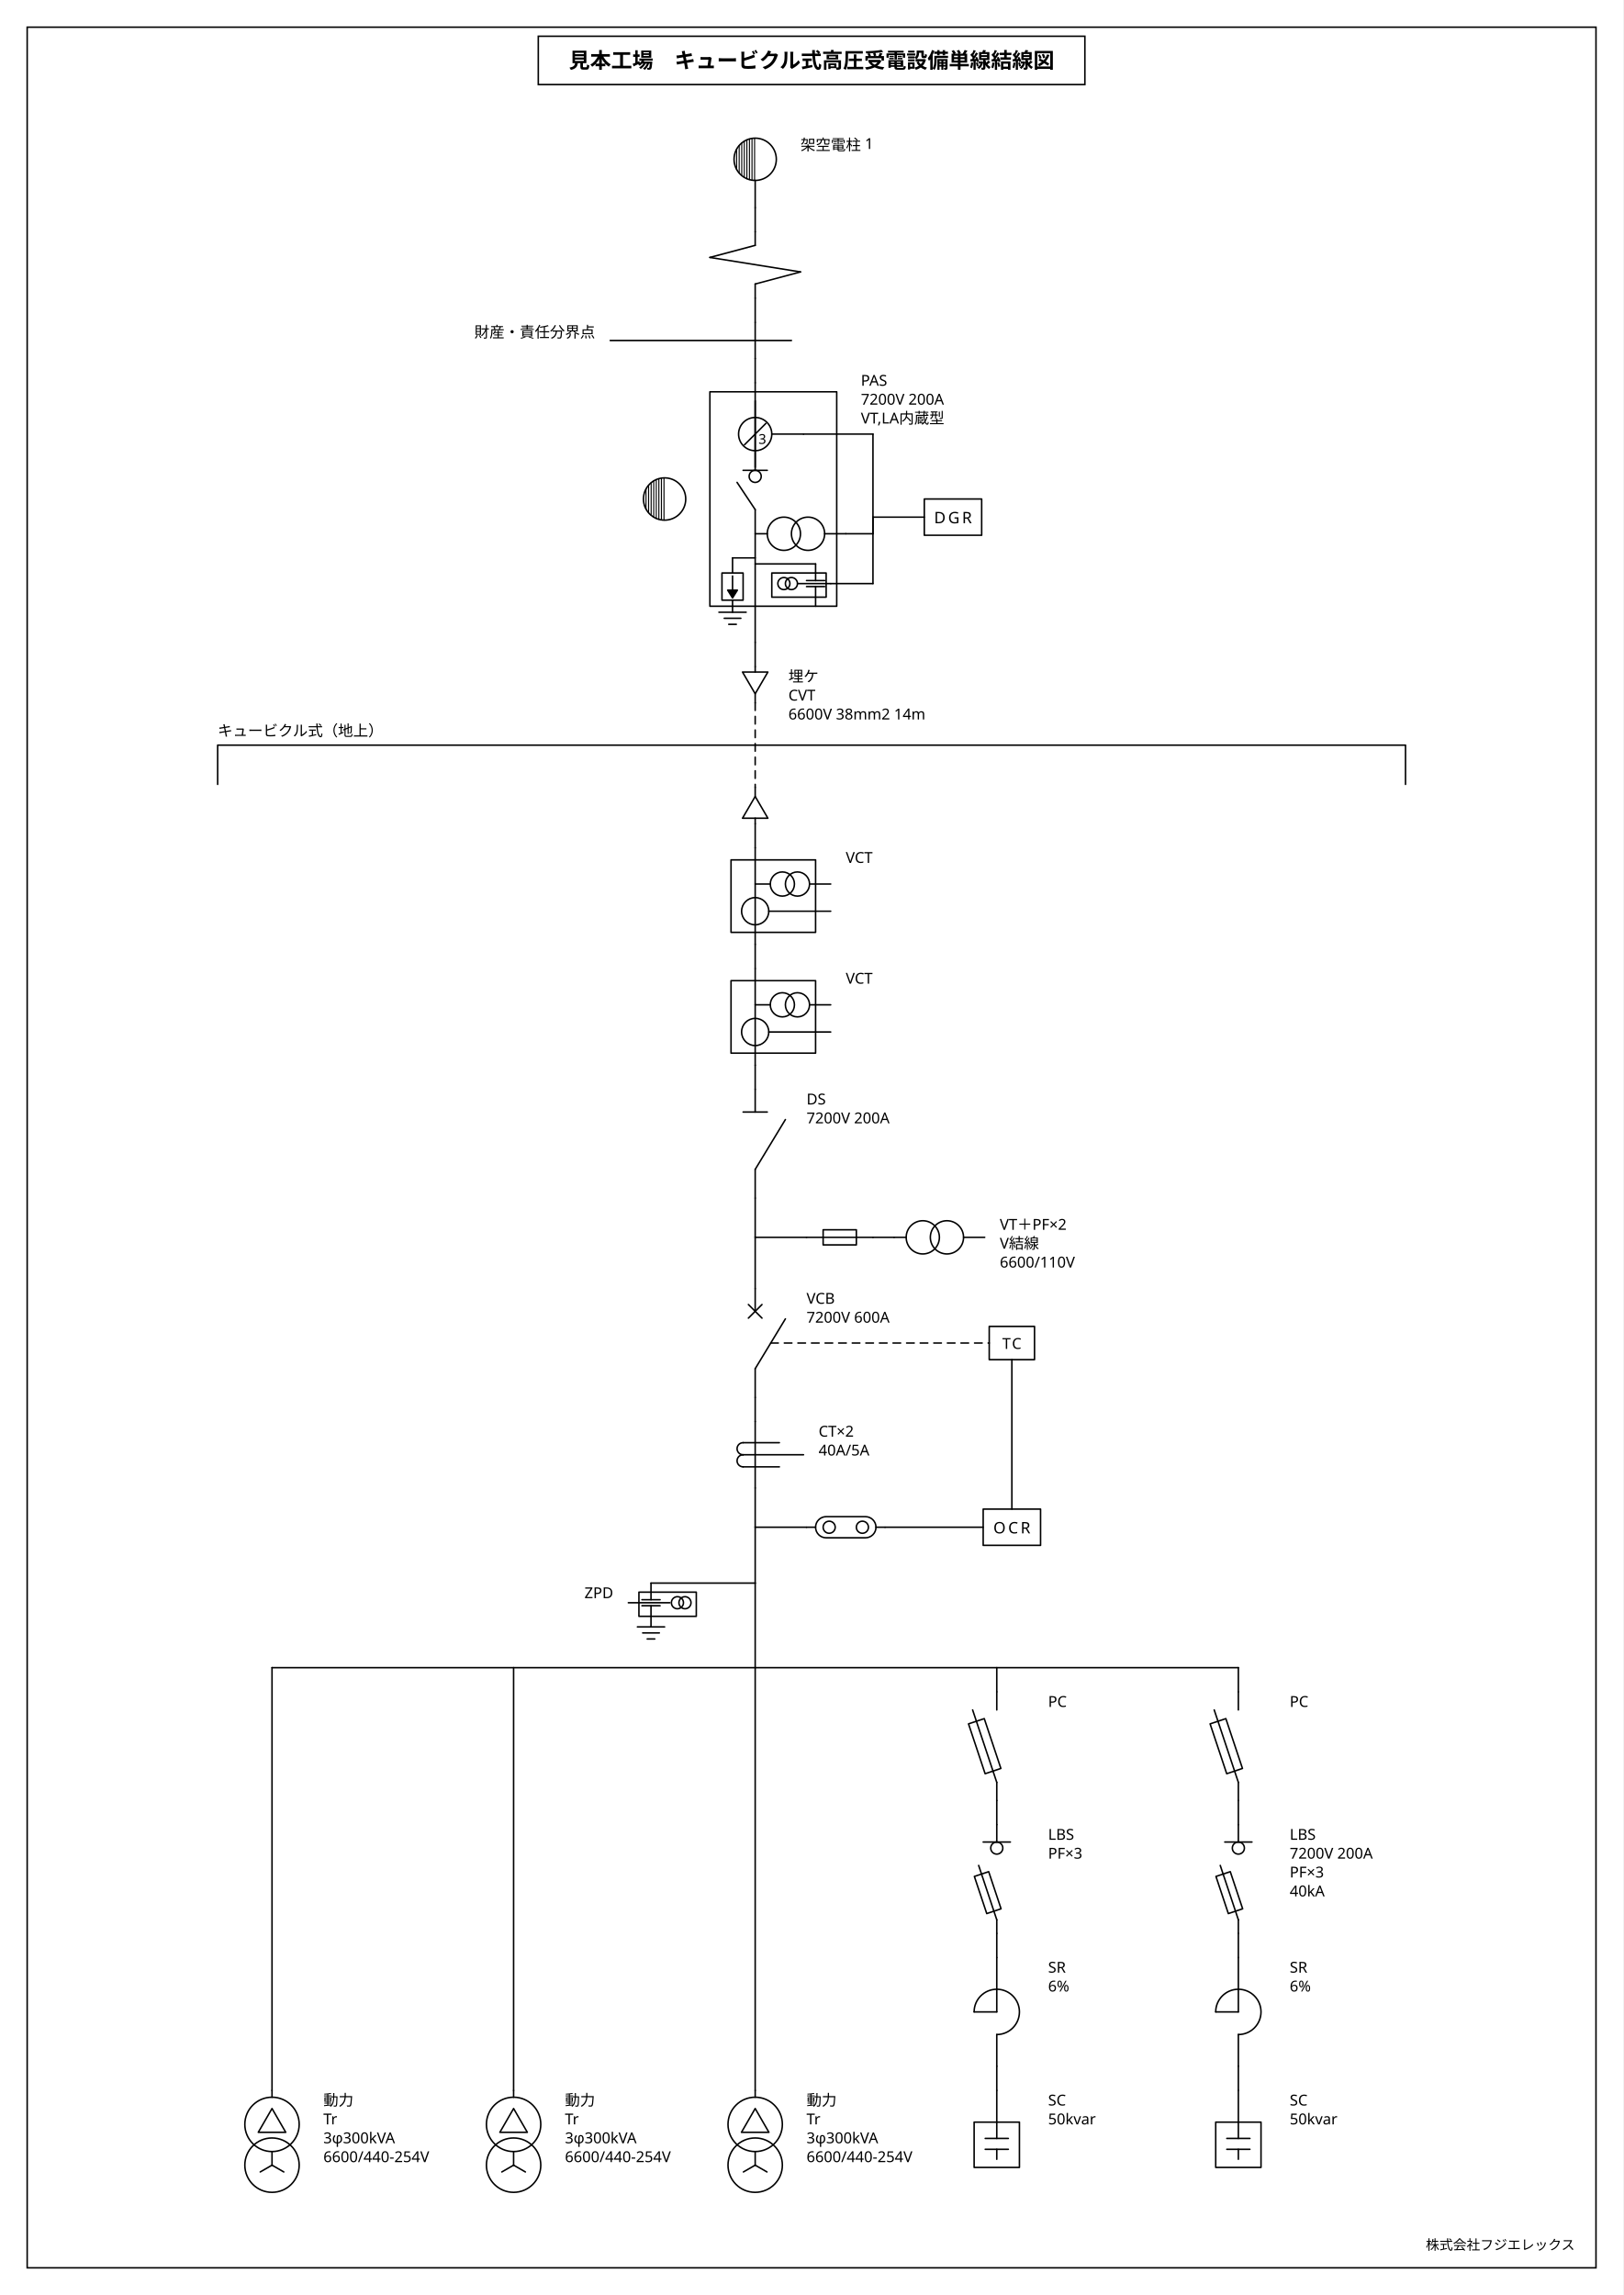
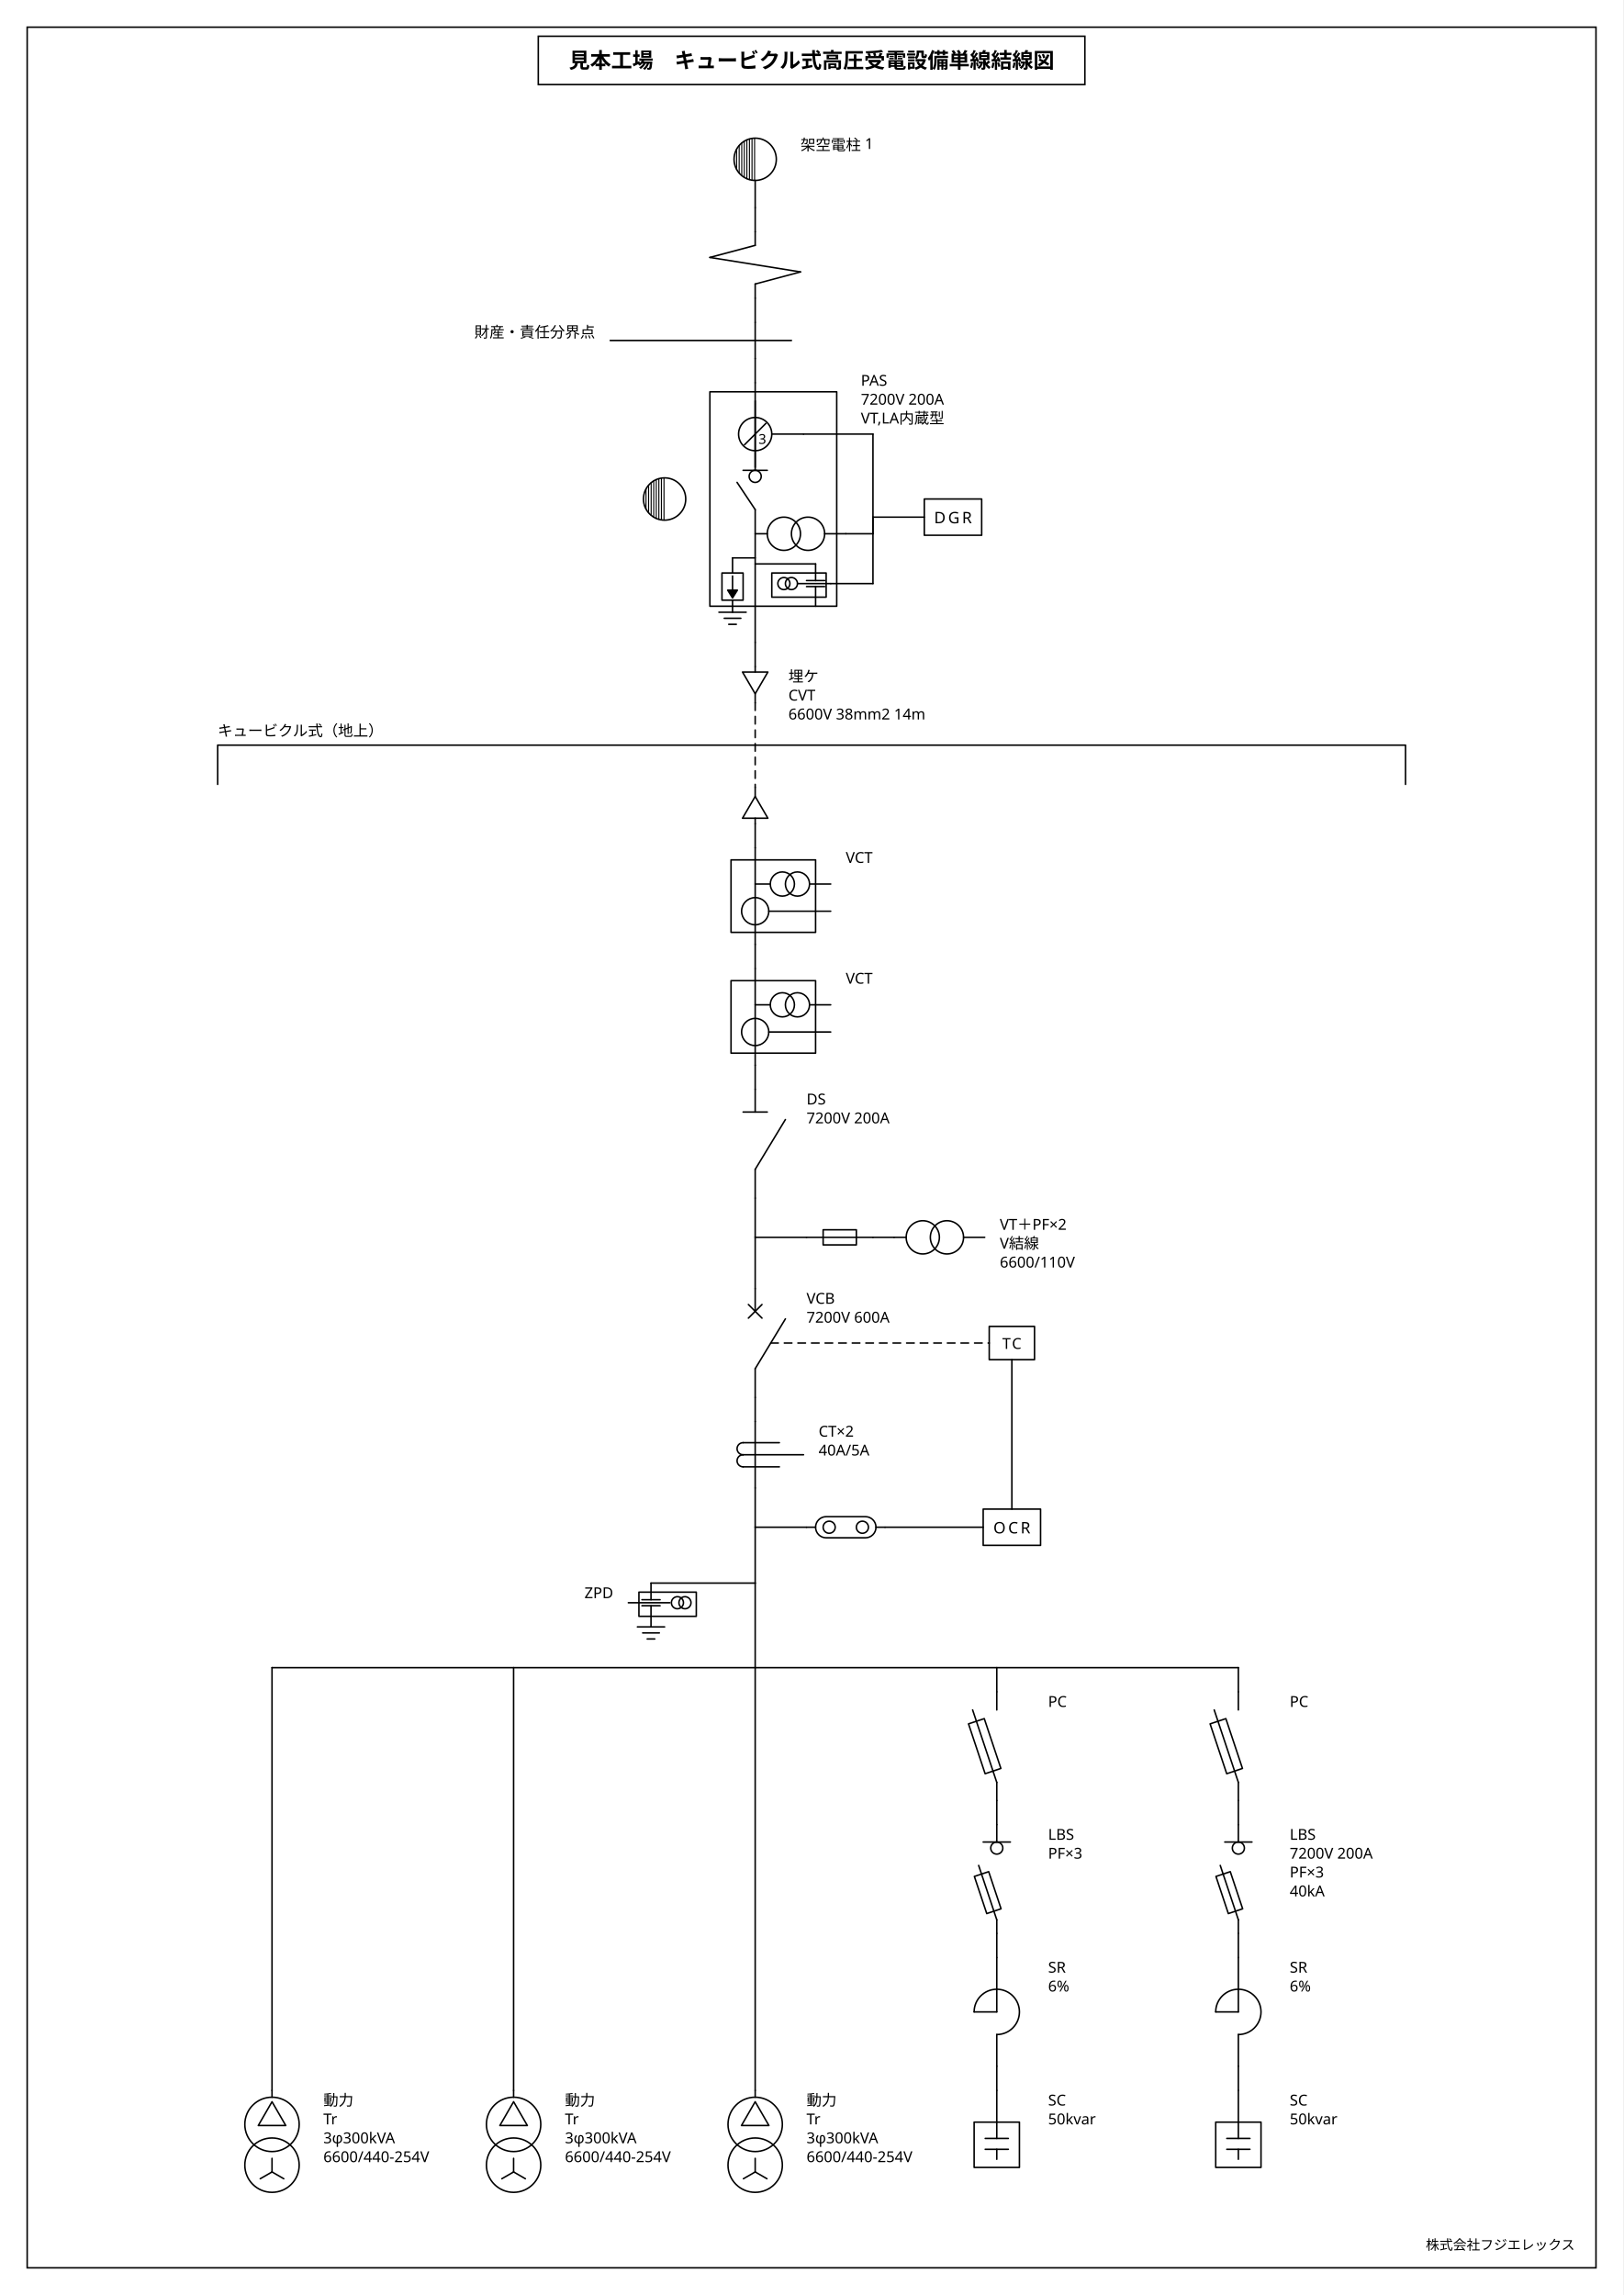
<svg xmlns="http://www.w3.org/2000/svg" viewBox="0 0 1075 1520" width="1075" height="1520">
  <rect x="0" y="0" width="1075" height="1520" fill="#fff" />
  <g stroke="#000" fill="none">
    <rect x="18" y="18" width="1039" height="1484" stroke-width="1" />
    <rect x="356.5" y="24" width="362" height="32" stroke-width="1" />
  </g>
  <text x="537.5" y="45" font-size="14" font-weight="700" text-anchor="middle" font-family="IPAGothic, 'IPAゴシック', 'Noto Sans JP', 'Hiragino Kaku Gothic ProN', 'Yu Gothic', sans-serif" fill="#000">見本工場　キュービクル式高圧受電設備単線結線図</text>
  <text x="1043" y="1490" font-size="9" text-anchor="end" font-family="IPAGothic, 'IPAゴシック', 'Noto Sans JP', 'Hiragino Kaku Gothic ProN', 'Yu Gothic', sans-serif" fill="#000">株式会社フジエレックス</text>
  <g transform="translate(500.15 89.5) scale(1)">
    <g stroke="#000" fill="none" stroke-linecap="round" stroke-linejoin="round" color="#000">
      <path d="M -356 404 L 430.7 404 M -356 404 L -356 430 M 430.7 404 L 430.7 430" fill="none" stroke-width="1" />
      <text x="-356" y="398" font-size="10" font-family="IPAGothic, 'IPAゴシック', 'Noto Sans JP', 'Hiragino Kaku Gothic ProN', 'Yu Gothic', sans-serif" fill="currentColor" stroke="none">キュービクル式（地上）</text>
      <line x1="0" y1="48" x2="0" y2="64" stroke-width="1" />
      <line x1="0" y1="108" x2="0" y2="124" stroke-width="1" />
      <line x1="0" y1="148" x2="0" y2="164" stroke-width="1" />
      <line x1="0" y1="280" x2="-15" y2="280" stroke-width="1" />
      <line x1="0" y1="284" x2="40" y2="284" stroke-width="1" />
      <line x1="32" y1="198" x2="78" y2="198" stroke-width="1" />
      <line x1="78" y1="198" x2="78" y2="253" stroke-width="1" />
      <line x1="60" y1="264" x2="78" y2="264" stroke-width="1" />
      <line x1="78" y1="264" x2="78" y2="253" stroke-width="1" />
      <line x1="50" y1="297" x2="78" y2="297" stroke-width="1" />
      <line x1="78" y1="297" x2="78" y2="253" stroke-width="1" />
      <line x1="78" y1="253" x2="112" y2="253" stroke-width="1" />
      <line x1="0" y1="336" x2="0" y2="352" stroke-width="1" />
      <line x1="0" y1="376" x2="0" y2="432" stroke-width="1" stroke-dasharray="5 4" />
      <line x1="0" y1="456" x2="0" y2="472" stroke-width="1" />
      <line x1="0" y1="536" x2="0" y2="552" stroke-width="1" />
      <line x1="0" y1="616" x2="0" y2="632" stroke-width="1" />
      <line x1="0" y1="704" x2="0" y2="730" stroke-width="1" />
      <line x1="0" y1="730" x2="34" y2="730" stroke-width="1" />
      <line x1="78" y1="730" x2="92" y2="730" stroke-width="1" />
      <line x1="0" y1="730" x2="0" y2="764" stroke-width="1" />
      <line x1="0" y1="836" x2="0" y2="852" stroke-width="1" />
      <line x1="0" y1="896" x2="0" y2="922" stroke-width="1" />
      <line x1="0" y1="922" x2="34" y2="922" stroke-width="1" />
      <line x1="86" y1="922" x2="151" y2="922" stroke-width="1" />
      <line x1="10.303" y1="800" x2="155" y2="800" stroke-width="1" stroke-dasharray="5 4" />
      <line x1="170" y1="811" x2="170" y2="910" stroke-width="1" />
      <line x1="0" y1="922" x2="0" y2="959" stroke-width="1" />
      <line x1="0" y1="959" x2="-69" y2="959" stroke-width="1" />
      <line x1="0" y1="959" x2="0" y2="1015" stroke-width="1" />
      <line x1="-320" y1="1015" x2="320" y2="1015" stroke-width="1" />
      <line x1="-320" y1="1015" x2="-320" y2="1295" stroke-width="1" />
      <line x1="-160" y1="1015" x2="-160" y2="1295" stroke-width="1" />
      <line x1="0" y1="1015" x2="0" y2="1295" stroke-width="1" />
      <line x1="160" y1="1015" x2="160" y2="1031" stroke-width="1" />
      <line x1="160" y1="1103" x2="160" y2="1119" stroke-width="1" />
      <line x1="160" y1="1191" x2="160" y2="1207" stroke-width="1" />
      <line x1="160" y1="1279" x2="160" y2="1295" stroke-width="1" />
      <line x1="320" y1="1015" x2="320" y2="1031" stroke-width="1" />
      <line x1="320" y1="1103" x2="320" y2="1119" stroke-width="1" />
      <line x1="320" y1="1191" x2="320" y2="1207" stroke-width="1" />
      <line x1="320" y1="1279" x2="320" y2="1295" stroke-width="1" />
      <g transform="translate(-16 0)">
        <circle cx="16" cy="16" r="14" fill="none" stroke-width="1" />
        <line x1="3.7" y1="9.313" x2="3.7" y2="22.687" stroke-width="0.7" />
        <line x1="5.4" y1="6.855" x2="5.4" y2="25.145" stroke-width="0.7" />
        <line x1="7.1" y1="5.193" x2="7.1" y2="26.807" stroke-width="0.7" />
        <line x1="8.8" y1="3.993" x2="8.8" y2="28.007" stroke-width="0.7" />
        <line x1="10.5" y1="3.126" x2="10.5" y2="28.874" stroke-width="0.7" />
        <line x1="12.2" y1="2.526" x2="12.2" y2="29.474" stroke-width="0.7" />
        <line x1="13.9" y1="2.158" x2="13.9" y2="29.842" stroke-width="0.7" />
        <line x1="15.6" y1="2.006" x2="15.6" y2="29.994" stroke-width="0.7" />
        <line x1="16" y1="30" x2="16" y2="48" stroke-width="1" />
      </g>
      <text x="30" y="10" font-size="10" text-anchor="start" font-family="IPAGothic, 'IPAゴシック', 'Noto Sans JP', 'Hiragino Kaku Gothic ProN', 'Yu Gothic', sans-serif" fill="currentColor" stroke="none">
        <tspan x="30" dy="0">架空電柱 1</tspan>
      </text>
      <g transform="translate(-30 64)">
        <line x1="30" y1="0" x2="30" y2="9" stroke-width="1" />
        <line x1="30" y1="9" x2="0" y2="17" stroke-width="1" />
        <line x1="0" y1="17" x2="60" y2="26.6" stroke-width="1" />
        <line x1="60" y1="26.6" x2="30" y2="34.6" stroke-width="1" />
        <line x1="30" y1="34.6" x2="30" y2="44" stroke-width="1" />
      </g>
      <g transform="translate(-96 124)">
        <line x1="96" y1="0" x2="96" y2="24" stroke-width="1" />
        <line x1="0" y1="12" x2="120" y2="12" stroke-width="1" />
      </g>
      <text x="-106" y="134" font-size="10" text-anchor="end" font-family="IPAGothic, 'IPAゴシック', 'Noto Sans JP', 'Hiragino Kaku Gothic ProN', 'Yu Gothic', sans-serif" fill="currentColor" stroke="none">
        <tspan x="-106" dy="0">財産・責任分界点</tspan>
      </text>
      <g transform="translate(-36 164)">
        <line x1="36" y1="0" x2="36" y2="6" stroke-width="1" />
        <rect x="6" y="6" width="84" height="142" fill="none" stroke-width="1" />
        <line x1="36" y1="6" x2="36" y2="58" stroke-width="1" />
        <line x1="28" y1="58" x2="44" y2="58" stroke-width="1" />
        <circle cx="36" cy="62" r="4" fill="none" stroke-width="1" />
        <line x1="36" y1="84" x2="24" y2="66" stroke-width="1" />
        <line x1="36" y1="84" x2="36" y2="172" stroke-width="1" />
      </g>
      <text x="70" y="166" font-size="10" text-anchor="start" font-family="IPAGothic, 'IPAゴシック', 'Noto Sans JP', 'Hiragino Kaku Gothic ProN', 'Yu Gothic', sans-serif" fill="currentColor" stroke="none">
        <tspan x="70" dy="0">PAS</tspan>
        <tspan x="70" dy="12.5">7200V 200A</tspan>
        <tspan x="70" dy="12.5">VT,LA内蔵型</tspan>
      </text>
      <g transform="translate(-76 225)">
        <circle cx="16" cy="16" r="14" fill="none" stroke-width="1" />
        <line x1="3.7" y1="9.313" x2="3.7" y2="22.687" stroke-width="0.7" />
        <line x1="5.4" y1="6.855" x2="5.4" y2="25.145" stroke-width="0.7" />
        <line x1="7.1" y1="5.193" x2="7.1" y2="26.807" stroke-width="0.7" />
        <line x1="8.8" y1="3.993" x2="8.8" y2="28.007" stroke-width="0.7" />
        <line x1="10.5" y1="3.126" x2="10.5" y2="28.874" stroke-width="0.7" />
        <line x1="12.2" y1="2.526" x2="12.2" y2="29.474" stroke-width="0.7" />
        <line x1="13.9" y1="2.158" x2="13.9" y2="29.842" stroke-width="0.7" />
        <line x1="15.6" y1="2.006" x2="15.6" y2="29.994" stroke-width="0.7" />
      </g>
      <g transform="translate(-20 176)">
        <line x1="20" y1="0" x2="20" y2="44" stroke-width="1" />
        <circle cx="20" cy="22" r="11" fill="none" stroke-width="1" />
        <line x1="12.929" y1="29.071" x2="27.071" y2="14.929" stroke-width="1" />
        <text x="24.75" y="25" font-size="9" text-anchor="middle" dominant-baseline="central" font-family="IPAGothic, 'IPAゴシック', 'Noto Sans JP', 'Hiragino Kaku Gothic ProN', 'Yu Gothic', sans-serif" fill="currentColor" stroke="none">3</text>
        <line x1="31" y1="22" x2="52" y2="22" stroke-width="1" />
      </g>
      <g transform="translate(0 249)">
        <line x1="0" y1="15" x2="8" y2="15" stroke-width="1" />
        <circle cx="19" cy="15" r="11" fill="none" stroke-width="1" />
        <circle cx="35" cy="15" r="11" fill="none" stroke-width="1" />
        <line x1="46" y1="15" x2="60" y2="15" stroke-width="1" />
      </g>
      <g transform="translate(-35 280)">
        <line x1="20" y1="0" x2="20" y2="10" stroke-width="1" />
        <rect x="13" y="10" width="14" height="18" fill="none" stroke-width="1" />
        <line x1="20" y1="12" x2="20" y2="23" stroke-width="1" />
        <polygon points="16.8,21.38 20,26.5 23.2,21.38" fill="currentColor" stroke-width="1" />
        <line x1="20" y1="28" x2="20" y2="36" stroke-width="1" />
        <line x1="11" y1="36" x2="29" y2="36" stroke-width="1" />
        <line x1="14.5" y1="40" x2="25.5" y2="40" stroke-width="1" />
        <line x1="17.5" y1="44" x2="22.5" y2="44" stroke-width="1" />
      </g>
      <g transform="translate(10 284)">
        <line x1="30" y1="0" x2="30" y2="11" stroke-width="1" />
        <rect x="1" y="6" width="36" height="16" fill="none" stroke-width="1" />
        <line x1="24" y1="11" x2="36" y2="11" stroke-width="1" />
        <line x1="24" y1="15" x2="36" y2="15" stroke-width="1" />
        <line x1="30" y1="15" x2="30" y2="28" stroke-width="1" />
        <line x1="18" y1="13" x2="40" y2="13" stroke-width="1" />
        <circle cx="9" cy="13" r="4" fill="none" stroke-width="1" />
        <circle cx="14" cy="13" r="4" fill="none" stroke-width="1" />
      </g>
      <g transform="translate(112 241)">
        <rect x="0" y="0" width="38" height="24" fill="none" stroke-width="1" />
        <text x="19" y="12" font-size="10.5" text-anchor="middle" dominant-baseline="central" font-family="IPAGothic, 'IPAゴシック', 'Noto Sans JP', 'Hiragino Kaku Gothic ProN', 'Yu Gothic', sans-serif" letter-spacing="1.6" fill="currentColor" stroke="none">DGR</text>
      </g>
      <g transform="translate(-12 352)">
        <line x1="12" y1="0" x2="12" y2="3.6" stroke-width="1" />
        <polygon points="3.6,3.6 20.4,3.6 12,18" fill="none" stroke-width="1" />
        <line x1="12" y1="18" x2="12" y2="24" stroke-width="1" />
      </g>
      <text x="22" y="362" font-size="10" text-anchor="start" font-family="IPAGothic, 'IPAゴシック', 'Noto Sans JP', 'Hiragino Kaku Gothic ProN', 'Yu Gothic', sans-serif" fill="currentColor" stroke="none">
        <tspan x="22" dy="0">埋ケ</tspan>
        <tspan x="22" dy="12.5">CVT</tspan>
        <tspan x="22" dy="12.5">6600V 38mm2 14m</tspan>
      </text>
      <g transform="translate(-12 432) rotate(180 12 12)">
        <line x1="12" y1="0" x2="12" y2="3.6" stroke-width="1" />
        <polygon points="3.6,3.6 20.4,3.6 12,18" fill="none" stroke-width="1" />
        <line x1="12" y1="18" x2="12" y2="24" stroke-width="1" />
      </g>
      <g transform="translate(-22 472)">
        <line x1="22" y1="0" x2="22" y2="64" stroke-width="1" />
        <rect x="6" y="8" width="56" height="48" fill="none" stroke-width="1" />
        <line x1="22" y1="24" x2="32" y2="24" stroke-width="1" />
        <circle cx="40" cy="24" r="8" fill="none" stroke-width="1" />
        <circle cx="50" cy="24" r="8" fill="none" stroke-width="1" />
        <line x1="58" y1="24" x2="72" y2="24" stroke-width="1" />
        <circle cx="22" cy="42" r="9" fill="none" stroke-width="1" />
        <line x1="31" y1="42" x2="72" y2="42" stroke-width="1" />
      </g>
      <text x="60" y="482" font-size="10" text-anchor="start" font-family="IPAGothic, 'IPAゴシック', 'Noto Sans JP', 'Hiragino Kaku Gothic ProN', 'Yu Gothic', sans-serif" fill="currentColor" stroke="none">
        <tspan x="60" dy="0">VCT</tspan>
      </text>
      <g transform="translate(-22 552)">
        <line x1="22" y1="0" x2="22" y2="64" stroke-width="1" />
        <rect x="6" y="8" width="56" height="48" fill="none" stroke-width="1" />
        <line x1="22" y1="24" x2="32" y2="24" stroke-width="1" />
        <circle cx="40" cy="24" r="8" fill="none" stroke-width="1" />
        <circle cx="50" cy="24" r="8" fill="none" stroke-width="1" />
        <line x1="58" y1="24" x2="72" y2="24" stroke-width="1" />
        <circle cx="22" cy="42" r="9" fill="none" stroke-width="1" />
        <line x1="31" y1="42" x2="72" y2="42" stroke-width="1" />
      </g>
      <text x="60" y="562" font-size="10" text-anchor="start" font-family="IPAGothic, 'IPAゴシック', 'Noto Sans JP', 'Hiragino Kaku Gothic ProN', 'Yu Gothic', sans-serif" fill="currentColor" stroke="none">
        <tspan x="60" dy="0">VCT</tspan>
      </text>
      <g transform="translate(-24 632)">
        <line x1="24" y1="0" x2="24" y2="15" stroke-width="1" />
        <line x1="16" y1="15" x2="32" y2="15" stroke-width="1" />
        <line x1="24" y1="53" x2="44" y2="20" stroke-width="1" />
        <line x1="24" y1="53" x2="24" y2="72" stroke-width="1" />
      </g>
      <text x="34" y="642" font-size="10" text-anchor="start" font-family="IPAGothic, 'IPAゴシック', 'Noto Sans JP', 'Hiragino Kaku Gothic ProN', 'Yu Gothic', sans-serif" fill="currentColor" stroke="none">
        <tspan x="34" dy="0">DS</tspan>
        <tspan x="34" dy="12.5">7200V 200A</tspan>
      </text>
      <g transform="translate(36 708) rotate(-90 20 22)">
        <line x1="20" y1="0" x2="20" y2="44" stroke-width="1" />
        <rect x="15" y="11" width="10" height="22" fill="none" stroke-width="1" />
      </g>
      <g transform="translate(92 715)">
        <line x1="0" y1="15" x2="8" y2="15" stroke-width="1" />
        <circle cx="19" cy="15" r="11" fill="none" stroke-width="1" />
        <circle cx="35" cy="15" r="11" fill="none" stroke-width="1" />
        <line x1="46" y1="15" x2="60" y2="15" stroke-width="1" />
      </g>
      <text x="162" y="725" font-size="10" text-anchor="start" font-family="IPAGothic, 'IPAゴシック', 'Noto Sans JP', 'Hiragino Kaku Gothic ProN', 'Yu Gothic', sans-serif" fill="currentColor" stroke="none">
        <tspan x="162" dy="0">VT＋PF×2</tspan>
        <tspan x="162" dy="12.5">V結線</tspan>
        <tspan x="162" dy="12.5">6600/110V</tspan>
      </text>
      <g transform="translate(-24 764)">
        <line x1="24" y1="0" x2="24" y2="15" stroke-width="1" />
        <line x1="19.5" y1="10.5" x2="28.5" y2="19.5" stroke-width="1" />
        <line x1="28.5" y1="10.5" x2="19.5" y2="19.5" stroke-width="1" />
        <line x1="24" y1="53" x2="44" y2="20" stroke-width="1" />
        <line x1="24" y1="53" x2="24" y2="72" stroke-width="1" />
      </g>
      <text x="34" y="774" font-size="10" text-anchor="start" font-family="IPAGothic, 'IPAゴシック', 'Noto Sans JP', 'Hiragino Kaku Gothic ProN', 'Yu Gothic', sans-serif" fill="currentColor" stroke="none">
        <tspan x="34" dy="0">VCB</tspan>
        <tspan x="34" dy="12.5">7200V 600A</tspan>
      </text>
      <g transform="translate(-24 852)">
        <line x1="24" y1="0" x2="24" y2="44" stroke-width="1" />
        <line x1="16" y1="14" x2="40" y2="14" stroke-width="1" />
        <line x1="16" y1="30" x2="40" y2="30" stroke-width="1" />
        <line x1="16" y1="22" x2="56" y2="22" stroke-width="1" />
        <path d="M 16 14 A 4 4 0 0 0 16 22" fill="none" stroke-width="1" />
        <path d="M 16 22 A 4 4 0 0 0 16 30" fill="none" stroke-width="1" />
      </g>
      <text x="42" y="862" font-size="10" text-anchor="start" font-family="IPAGothic, 'IPAゴシック', 'Noto Sans JP', 'Hiragino Kaku Gothic ProN', 'Yu Gothic', sans-serif" fill="currentColor" stroke="none">
        <tspan x="42" dy="0">CT×2</tspan>
        <tspan x="42" dy="12.5">40A/5A</tspan>
      </text>
      <g transform="translate(34 911)">
        <line x1="0" y1="11" x2="6" y2="11" stroke-width="1" />
        <rect x="6" y="4" width="40" height="14" rx="7" fill="none" stroke-width="1" />
        <circle cx="15" cy="11" r="4" fill="none" stroke-width="1" />
        <circle cx="37" cy="11" r="4" fill="none" stroke-width="1" />
        <line x1="46" y1="11" x2="52" y2="11" stroke-width="1" />
      </g>
      <g transform="translate(151 910)">
        <rect x="0" y="0" width="38" height="24" fill="none" stroke-width="1" />
        <text x="19" y="12" font-size="10.5" text-anchor="middle" dominant-baseline="central" font-family="IPAGothic, 'IPAゴシック', 'Noto Sans JP', 'Hiragino Kaku Gothic ProN', 'Yu Gothic', sans-serif" letter-spacing="1.6" fill="currentColor" stroke="none">OCR</text>
      </g>
      <g transform="translate(155 789)">
        <rect x="0" y="0" width="30" height="22" fill="none" stroke-width="1" />
        <text x="15" y="11" font-size="10" text-anchor="middle" dominant-baseline="central" font-family="IPAGothic, 'IPAゴシック', 'Noto Sans JP', 'Hiragino Kaku Gothic ProN', 'Yu Gothic', sans-serif" letter-spacing="1" fill="currentColor" stroke="none">TC</text>
      </g>
      <g transform="translate(-84 959)">
        <line x1="15" y1="0" x2="15" y2="11" stroke-width="1" />
        <rect x="7" y="6" width="38" height="16" fill="none" stroke-width="1" />
        <line x1="9" y1="11" x2="21" y2="11" stroke-width="1" />
        <line x1="9" y1="15" x2="21" y2="15" stroke-width="1" />
        <line x1="15" y1="15" x2="15" y2="29" stroke-width="1" />
        <line x1="6" y1="29" x2="24" y2="29" stroke-width="1" />
        <line x1="9.5" y1="33" x2="20.5" y2="33" stroke-width="1" />
        <line x1="12.5" y1="37" x2="17.5" y2="37" stroke-width="1" />
        <line x1="0" y1="13" x2="27.5" y2="13" stroke-width="1" />
        <circle cx="32.5" cy="13" r="4" fill="none" stroke-width="1" />
        <circle cx="37.5" cy="13" r="4" fill="none" stroke-width="1" />
      </g>
      <text x="-94" y="969" font-size="10" text-anchor="end" font-family="IPAGothic, 'IPAゴシック', 'Noto Sans JP', 'Hiragino Kaku Gothic ProN', 'Yu Gothic', sans-serif" fill="currentColor" stroke="none">
        <tspan x="-94" dy="0">ZPD</tspan>
      </text>
      <g transform="translate(-344 1295)">
        <line x1="24" y1="0" x2="24" y2="4.5" stroke-width="1" />
        <circle cx="24" cy="22.5" r="18" fill="none" stroke-width="1" />
        <circle cx="24" cy="49.5" r="18" fill="none" stroke-width="1" />
-         <polygon points="24,12 33.093,27.75 14.907,27.75" fill="none" stroke-width="1" />
-         <line x1="24" y1="49.5" x2="24" y2="40.5" stroke-width="1" />
-         <line x1="24" y1="49.5" x2="31.794" y2="54" stroke-width="1" />
-         <line x1="24" y1="49.5" x2="16.206" y2="54" stroke-width="1" />
+         <polygon points="24,7.5 33.093,23.25 14.907,23.25" fill="none" stroke-width="1" />
+         <line x1="24" y1="54" x2="24" y2="45" stroke-width="1" />
+         <line x1="24" y1="54" x2="31.794" y2="58.5" stroke-width="1" />
+         <line x1="24" y1="54" x2="16.206" y2="58.5" stroke-width="1" />
      </g>
      <text x="-286" y="1305" font-size="10" text-anchor="start" font-family="IPAGothic, 'IPAゴシック', 'Noto Sans JP', 'Hiragino Kaku Gothic ProN', 'Yu Gothic', sans-serif" fill="currentColor" stroke="none">
        <tspan x="-286" dy="0">動力</tspan>
        <tspan x="-286" dy="12.5">Tr</tspan>
        <tspan x="-286" dy="12.5">3φ300kVA</tspan>
        <tspan x="-286" dy="12.5">6600/440-254V</tspan>
      </text>
      <g transform="translate(-184 1295)">
        <line x1="24" y1="0" x2="24" y2="4.5" stroke-width="1" />
        <circle cx="24" cy="22.5" r="18" fill="none" stroke-width="1" />
        <circle cx="24" cy="49.5" r="18" fill="none" stroke-width="1" />
-         <polygon points="24,12 33.093,27.75 14.907,27.75" fill="none" stroke-width="1" />
-         <line x1="24" y1="49.5" x2="24" y2="40.5" stroke-width="1" />
-         <line x1="24" y1="49.5" x2="31.794" y2="54" stroke-width="1" />
-         <line x1="24" y1="49.5" x2="16.206" y2="54" stroke-width="1" />
+         <polygon points="24,7.5 33.093,23.25 14.907,23.25" fill="none" stroke-width="1" />
+         <line x1="24" y1="54" x2="24" y2="45" stroke-width="1" />
+         <line x1="24" y1="54" x2="31.794" y2="58.5" stroke-width="1" />
+         <line x1="24" y1="54" x2="16.206" y2="58.5" stroke-width="1" />
      </g>
      <text x="-126" y="1305" font-size="10" text-anchor="start" font-family="IPAGothic, 'IPAゴシック', 'Noto Sans JP', 'Hiragino Kaku Gothic ProN', 'Yu Gothic', sans-serif" fill="currentColor" stroke="none">
        <tspan x="-126" dy="0">動力</tspan>
        <tspan x="-126" dy="12.5">Tr</tspan>
        <tspan x="-126" dy="12.5">3φ300kVA</tspan>
        <tspan x="-126" dy="12.5">6600/440-254V</tspan>
      </text>
      <g transform="translate(-24 1295)">
        <line x1="24" y1="0" x2="24" y2="4.5" stroke-width="1" />
        <circle cx="24" cy="22.5" r="18" fill="none" stroke-width="1" />
        <circle cx="24" cy="49.5" r="18" fill="none" stroke-width="1" />
-         <polygon points="24,12 33.093,27.75 14.907,27.75" fill="none" stroke-width="1" />
-         <line x1="24" y1="49.5" x2="24" y2="40.5" stroke-width="1" />
-         <line x1="24" y1="49.5" x2="31.794" y2="54" stroke-width="1" />
-         <line x1="24" y1="49.5" x2="16.206" y2="54" stroke-width="1" />
+         <polygon points="24,7.5 33.093,23.25 14.907,23.25" fill="none" stroke-width="1" />
+         <line x1="24" y1="54" x2="24" y2="45" stroke-width="1" />
+         <line x1="24" y1="54" x2="31.794" y2="58.5" stroke-width="1" />
+         <line x1="24" y1="54" x2="16.206" y2="58.5" stroke-width="1" />
      </g>
      <text x="34" y="1305" font-size="10" text-anchor="start" font-family="IPAGothic, 'IPAゴシック', 'Noto Sans JP', 'Hiragino Kaku Gothic ProN', 'Yu Gothic', sans-serif" fill="currentColor" stroke="none">
        <tspan x="34" dy="0">動力</tspan>
        <tspan x="34" dy="12.5">Tr</tspan>
        <tspan x="34" dy="12.5">3φ300kVA</tspan>
        <tspan x="34" dy="12.5">6600/440-254V</tspan>
      </text>
      <g transform="translate(136 1031)">
        <line x1="24" y1="0" x2="24" y2="12" stroke-width="1" />
        <line x1="24" y1="60" x2="8" y2="12" stroke-width="1" />
        <polygon points="26.718,50.761 15.718,17.761 5.282,21.239 16.282,54.239" fill="none" stroke-width="1" />
        <line x1="24" y1="60" x2="24" y2="72" stroke-width="1" />
      </g>
      <text x="194" y="1041" font-size="10" text-anchor="start" font-family="IPAGothic, 'IPAゴシック', 'Noto Sans JP', 'Hiragino Kaku Gothic ProN', 'Yu Gothic', sans-serif" fill="currentColor" stroke="none">
        <tspan x="194" dy="0">PC</tspan>
      </text>
      <g transform="translate(136 1119)">
        <line x1="24" y1="0" x2="24" y2="11.5" stroke-width="1" />
        <line x1="15" y1="11.5" x2="33" y2="11.5" stroke-width="1" />
        <circle cx="24" cy="15.5" r="4" fill="none" stroke-width="1" />
        <line x1="24" y1="63" x2="12" y2="27" stroke-width="1" />
        <polygon points="26.843,55.719 18.643,31.119 9.157,34.281 17.357,58.881" fill="none" stroke-width="1" />
        <line x1="24" y1="63" x2="24" y2="72" stroke-width="1" />
      </g>
      <text x="194" y="1129" font-size="10" text-anchor="start" font-family="IPAGothic, 'IPAゴシック', 'Noto Sans JP', 'Hiragino Kaku Gothic ProN', 'Yu Gothic', sans-serif" fill="currentColor" stroke="none">
        <tspan x="194" dy="0">LBS</tspan>
        <tspan x="194" dy="12.5">PF×3</tspan>
      </text>
      <g transform="translate(136 1207)">
        <path d="M 9 36 A 15 15 0 1 1 24 51" fill="none" stroke-width="1" />
        <line x1="24" y1="0" x2="24" y2="36" stroke-width="1" />
        <line x1="9" y1="36" x2="24" y2="36" stroke-width="1" />
        <line x1="24" y1="51" x2="24" y2="72" stroke-width="1" />
      </g>
      <text x="194" y="1217" font-size="10" text-anchor="start" font-family="IPAGothic, 'IPAゴシック', 'Noto Sans JP', 'Hiragino Kaku Gothic ProN', 'Yu Gothic', sans-serif" fill="currentColor" stroke="none">
        <tspan x="194" dy="0">SR</tspan>
        <tspan x="194" dy="12.5">6%</tspan>
      </text>
      <g transform="translate(136 1295)">
        <rect x="9" y="21" width="30" height="30" fill="none" stroke-width="1" />
        <line x1="24" y1="0" x2="24" y2="31.8" stroke-width="1" />
        <line x1="16.35" y1="31.8" x2="31.65" y2="31.8" stroke-width="1" />
        <line x1="16.35" y1="39" x2="31.65" y2="39" stroke-width="1" />
        <line x1="24" y1="39" x2="24" y2="45.6" stroke-width="1" />
      </g>
      <text x="194" y="1305" font-size="10" text-anchor="start" font-family="IPAGothic, 'IPAゴシック', 'Noto Sans JP', 'Hiragino Kaku Gothic ProN', 'Yu Gothic', sans-serif" fill="currentColor" stroke="none">
        <tspan x="194" dy="0">SC</tspan>
        <tspan x="194" dy="12.5">50kvar</tspan>
      </text>
      <g transform="translate(296 1031)">
        <line x1="24" y1="0" x2="24" y2="12" stroke-width="1" />
        <line x1="24" y1="60" x2="8" y2="12" stroke-width="1" />
        <polygon points="26.718,50.761 15.718,17.761 5.282,21.239 16.282,54.239" fill="none" stroke-width="1" />
        <line x1="24" y1="60" x2="24" y2="72" stroke-width="1" />
      </g>
      <text x="354" y="1041" font-size="10" text-anchor="start" font-family="IPAGothic, 'IPAゴシック', 'Noto Sans JP', 'Hiragino Kaku Gothic ProN', 'Yu Gothic', sans-serif" fill="currentColor" stroke="none">
        <tspan x="354" dy="0">PC</tspan>
      </text>
      <g transform="translate(296 1119)">
        <line x1="24" y1="0" x2="24" y2="11.5" stroke-width="1" />
        <line x1="15" y1="11.5" x2="33" y2="11.5" stroke-width="1" />
        <circle cx="24" cy="15.5" r="4" fill="none" stroke-width="1" />
        <line x1="24" y1="63" x2="12" y2="27" stroke-width="1" />
        <polygon points="26.843,55.719 18.643,31.119 9.157,34.281 17.357,58.881" fill="none" stroke-width="1" />
        <line x1="24" y1="63" x2="24" y2="72" stroke-width="1" />
      </g>
      <text x="354" y="1129" font-size="10" text-anchor="start" font-family="IPAGothic, 'IPAゴシック', 'Noto Sans JP', 'Hiragino Kaku Gothic ProN', 'Yu Gothic', sans-serif" fill="currentColor" stroke="none">
        <tspan x="354" dy="0">LBS</tspan>
        <tspan x="354" dy="12.5">7200V 200A</tspan>
        <tspan x="354" dy="12.5">PF×3</tspan>
        <tspan x="354" dy="12.5">40kA</tspan>
      </text>
      <g transform="translate(296 1207)">
        <path d="M 9 36 A 15 15 0 1 1 24 51" fill="none" stroke-width="1" />
        <line x1="24" y1="0" x2="24" y2="36" stroke-width="1" />
        <line x1="9" y1="36" x2="24" y2="36" stroke-width="1" />
        <line x1="24" y1="51" x2="24" y2="72" stroke-width="1" />
      </g>
      <text x="354" y="1217" font-size="10" text-anchor="start" font-family="IPAGothic, 'IPAゴシック', 'Noto Sans JP', 'Hiragino Kaku Gothic ProN', 'Yu Gothic', sans-serif" fill="currentColor" stroke="none">
        <tspan x="354" dy="0">SR</tspan>
        <tspan x="354" dy="12.5">6%</tspan>
      </text>
      <g transform="translate(296 1295)">
        <rect x="9" y="21" width="30" height="30" fill="none" stroke-width="1" />
        <line x1="24" y1="0" x2="24" y2="31.8" stroke-width="1" />
        <line x1="16.35" y1="31.8" x2="31.65" y2="31.8" stroke-width="1" />
        <line x1="16.35" y1="39" x2="31.65" y2="39" stroke-width="1" />
        <line x1="24" y1="39" x2="24" y2="45.6" stroke-width="1" />
      </g>
      <text x="354" y="1305" font-size="10" text-anchor="start" font-family="IPAGothic, 'IPAゴシック', 'Noto Sans JP', 'Hiragino Kaku Gothic ProN', 'Yu Gothic', sans-serif" fill="currentColor" stroke="none">
        <tspan x="354" dy="0">SC</tspan>
        <tspan x="354" dy="12.5">50kvar</tspan>
      </text>
    </g>
  </g>
</svg>
